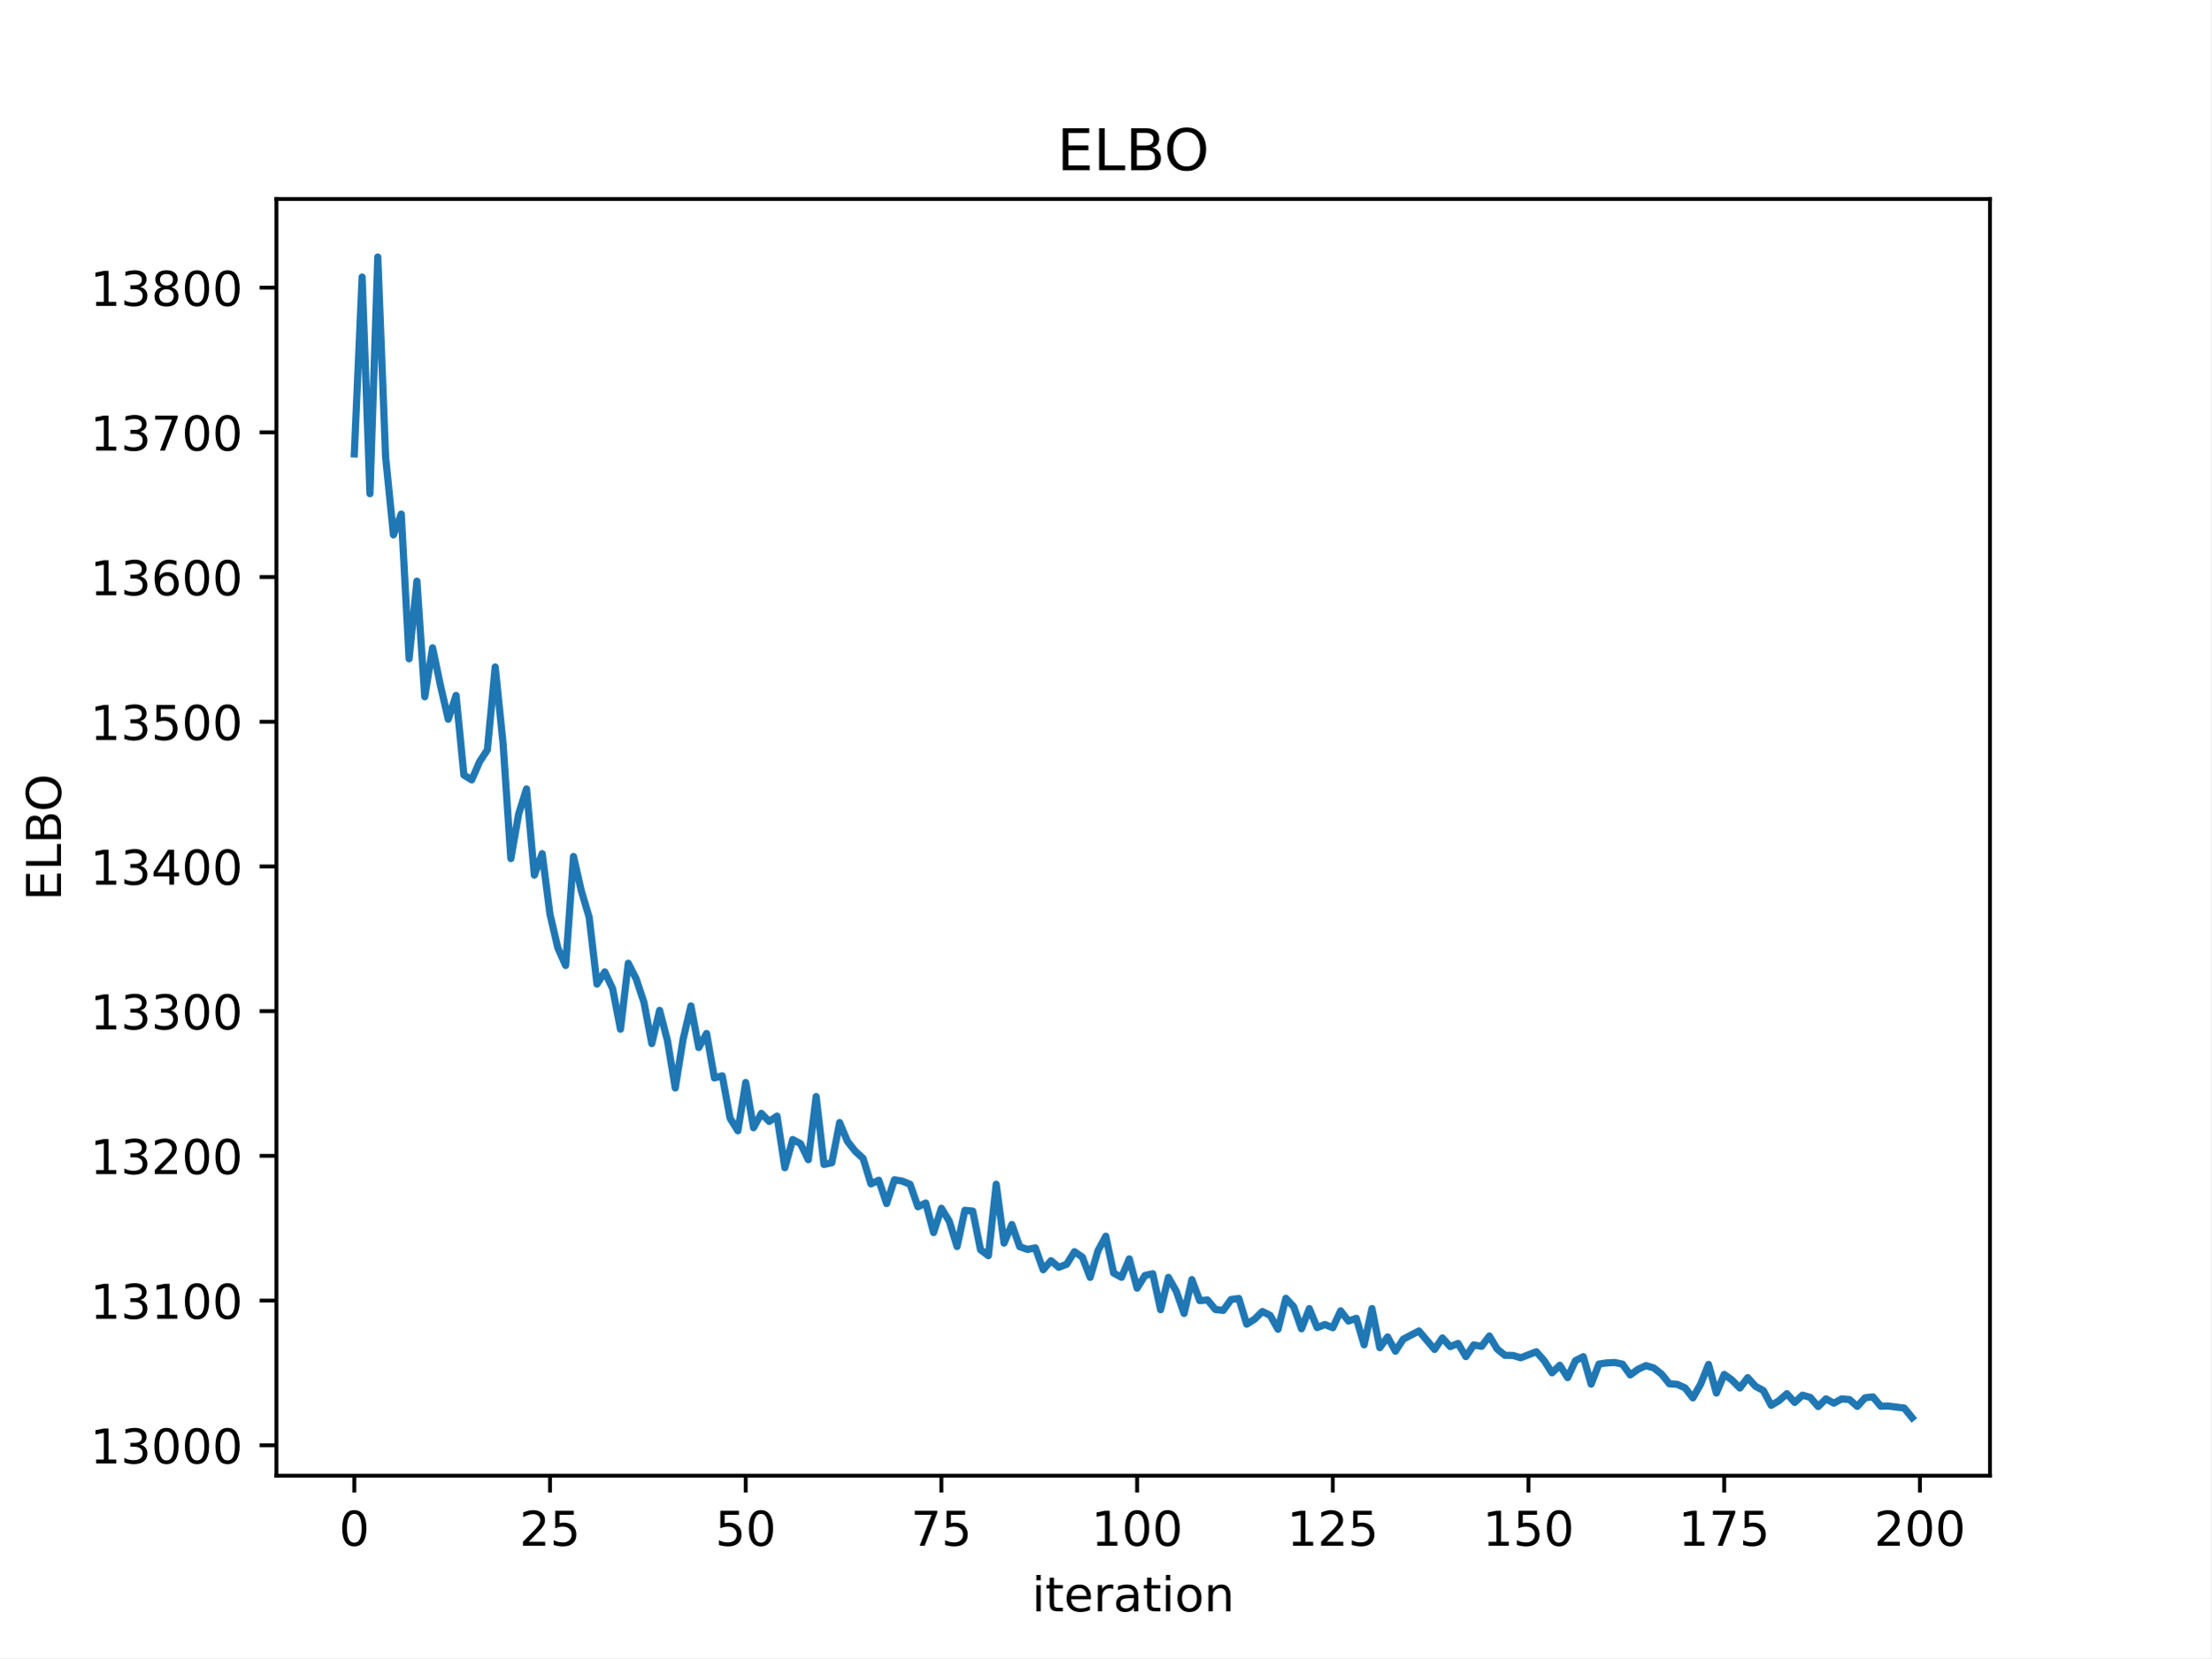
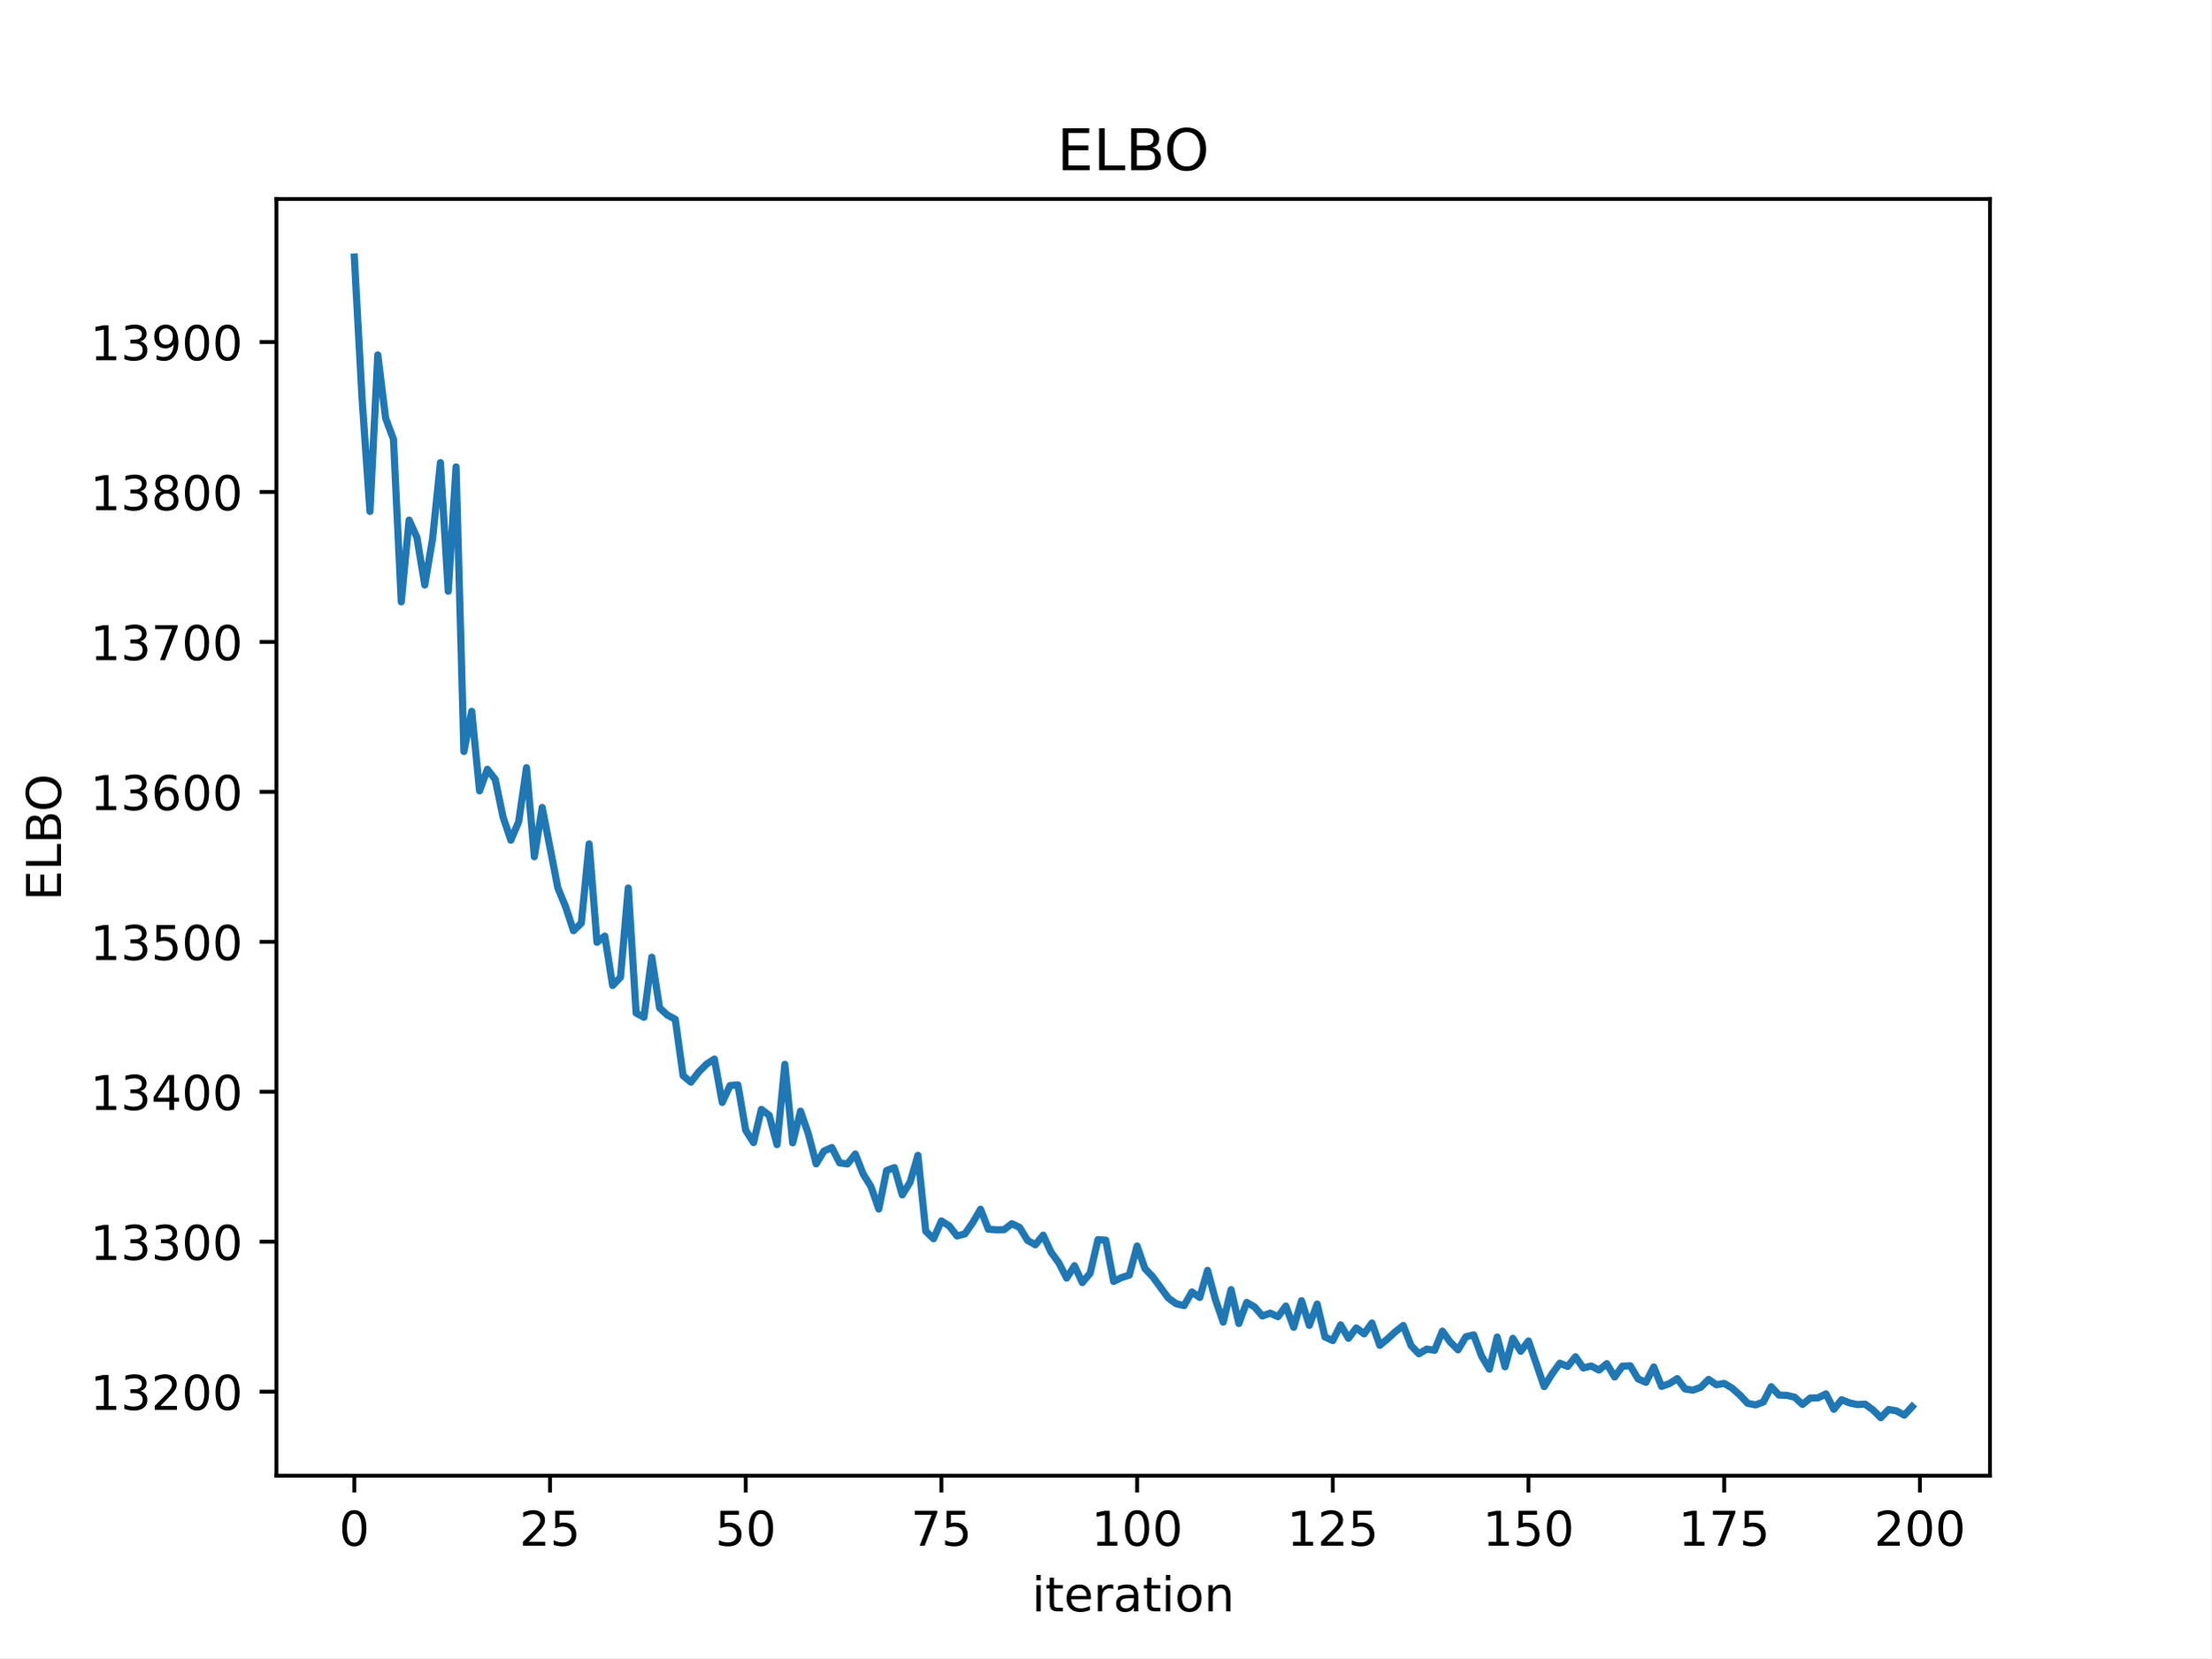
<svg xmlns="http://www.w3.org/2000/svg" xmlns:xlink="http://www.w3.org/1999/xlink" width="460.8pt" height="345.6pt" viewBox="0 0 460.8 345.6" version="1.1">
  <defs>
    <style type="text/css">*{stroke-linejoin: round; stroke-linecap: butt}</style>
  </defs>
  <g id="figure_1">
    <g id="patch_1">
      <path d="M 0 345.6  L 460.8 345.6  L 460.8 0  L 0 0  z " style="fill: #ffffff" />
    </g>
    <g id="axes_1">
      <g id="patch_2">
        <path d="M 57.6 307.584  L 414.72 307.584  L 414.72 41.472  L 57.6 41.472  z " style="fill: #ffffff" />
      </g>
      <g id="matplotlib.axis_1">
        <g id="xtick_1">
          <g id="line2d_1">
            <defs>
-               <path id="mae1eaea4bd" d="M 0 0  L 0 3.5  " style="stroke: #000000; stroke-width: 0.8" />
+               <path id="m3c7829498d" d="M 0 0  L 0 3.5  " style="stroke: #000000; stroke-width: 0.8" />
            </defs>
            <g>
-               <use xlink:href="#mae1eaea4bd" x="73.833" y="307.584" style="stroke: #000000; stroke-width: 0.8" />
+               <use xlink:href="#m3c7829498d" x="73.833" y="307.584" style="stroke: #000000; stroke-width: 0.8" />
            </g>
          </g>
          <g id="text_1">
            <g transform="translate(70.65148 322.1824) scale(0.1 -0.1)">
              <defs>
                <path id="DejaVuSans-30" d="M 2034 4250  Q 1547 4250 1301 3770  Q 1056 3291 1056 2328  Q 1056 1369 1301 889  Q 1547 409 2034 409  Q 2525 409 2770 889  Q 3016 1369 3016 2328  Q 3016 3291 2770 3770  Q 2525 4250 2034 4250  z M 2034 4750  Q 2819 4750 3233 4129  Q 3647 3509 3647 2328  Q 3647 1150 3233 529  Q 2819 -91 2034 -91  Q 1250 -91 836 529  Q 422 1150 422 2328  Q 422 3509 836 4129  Q 1250 4750 2034 4750  z " transform="scale(0.015625)" />
              </defs>
              <use xlink:href="#DejaVuSans-30" />
            </g>
          </g>
        </g>
        <g id="xtick_2">
          <g id="line2d_2">
            <g>
-               <use xlink:href="#mae1eaea4bd" x="114.618" y="307.584" style="stroke: #000000; stroke-width: 0.8" />
+               <use xlink:href="#m3c7829498d" x="114.618" y="307.584" style="stroke: #000000; stroke-width: 0.8" />
            </g>
          </g>
          <g id="text_2">
            <g transform="translate(108.256 322.1824) scale(0.1 -0.1)">
              <defs>
                <path id="DejaVuSans-32" d="M 1228 531  L 3431 531  L 3431 0  L 469 0  L 469 531  Q 828 903 1448 1529  Q 2069 2156 2228 2338  Q 2531 2678 2651 2914  Q 2772 3150 2772 3378  Q 2772 3750 2511 3984  Q 2250 4219 1831 4219  Q 1534 4219 1204 4116  Q 875 4013 500 3803  L 500 4441  Q 881 4594 1212 4672  Q 1544 4750 1819 4750  Q 2544 4750 2975 4387  Q 3406 4025 3406 3419  Q 3406 3131 3298 2873  Q 3191 2616 2906 2266  Q 2828 2175 2409 1742  Q 1991 1309 1228 531  z " transform="scale(0.015625)" />
                <path id="DejaVuSans-35" d="M 691 4666  L 3169 4666  L 3169 4134  L 1269 4134  L 1269 2991  Q 1406 3038 1543 3061  Q 1681 3084 1819 3084  Q 2600 3084 3056 2656  Q 3513 2228 3513 1497  Q 3513 744 3044 326  Q 2575 -91 1722 -91  Q 1428 -91 1123 -41  Q 819 9 494 109  L 494 744  Q 775 591 1075 516  Q 1375 441 1709 441  Q 2250 441 2565 725  Q 2881 1009 2881 1497  Q 2881 1984 2565 2268  Q 2250 2553 1709 2553  Q 1456 2553 1204 2497  Q 953 2441 691 2322  L 691 4666  z " transform="scale(0.015625)" />
              </defs>
              <use xlink:href="#DejaVuSans-32" />
              <use xlink:href="#DejaVuSans-35" x="63.623" />
            </g>
          </g>
        </g>
        <g id="xtick_3">
          <g id="line2d_3">
            <g>
-               <use xlink:href="#mae1eaea4bd" x="155.404" y="307.584" style="stroke: #000000; stroke-width: 0.8" />
+               <use xlink:href="#m3c7829498d" x="155.404" y="307.584" style="stroke: #000000; stroke-width: 0.8" />
            </g>
          </g>
          <g id="text_3">
            <g transform="translate(149.0417 322.1824) scale(0.1 -0.1)">
              <use xlink:href="#DejaVuSans-35" />
              <use xlink:href="#DejaVuSans-30" x="63.623" />
            </g>
          </g>
        </g>
        <g id="xtick_4">
          <g id="line2d_4">
            <g>
-               <use xlink:href="#mae1eaea4bd" x="196.19" y="307.584" style="stroke: #000000; stroke-width: 0.8" />
+               <use xlink:href="#m3c7829498d" x="196.19" y="307.584" style="stroke: #000000; stroke-width: 0.8" />
            </g>
          </g>
          <g id="text_4">
            <g transform="translate(189.8275 322.1824) scale(0.1 -0.1)">
              <defs>
                <path id="DejaVuSans-37" d="M 525 4666  L 3525 4666  L 3525 4397  L 1831 0  L 1172 0  L 2766 4134  L 525 4134  L 525 4666  z " transform="scale(0.015625)" />
              </defs>
              <use xlink:href="#DejaVuSans-37" />
              <use xlink:href="#DejaVuSans-35" x="63.623" />
            </g>
          </g>
        </g>
        <g id="xtick_5">
          <g id="line2d_5">
            <g>
-               <use xlink:href="#mae1eaea4bd" x="236.976" y="307.584" style="stroke: #000000; stroke-width: 0.8" />
+               <use xlink:href="#m3c7829498d" x="236.976" y="307.584" style="stroke: #000000; stroke-width: 0.8" />
            </g>
          </g>
          <g id="text_5">
            <g transform="translate(227.432 322.1824) scale(0.1 -0.1)">
              <defs>
                <path id="DejaVuSans-31" d="M 794 531  L 1825 531  L 1825 4091  L 703 3866  L 703 4441  L 1819 4666  L 2450 4666  L 2450 531  L 3481 531  L 3481 0  L 794 0  L 794 531  z " transform="scale(0.015625)" />
              </defs>
              <use xlink:href="#DejaVuSans-31" />
              <use xlink:href="#DejaVuSans-30" x="63.623" />
              <use xlink:href="#DejaVuSans-30" x="127.246" />
            </g>
          </g>
        </g>
        <g id="xtick_6">
          <g id="line2d_6">
            <g>
-               <use xlink:href="#mae1eaea4bd" x="277.761" y="307.584" style="stroke: #000000; stroke-width: 0.8" />
+               <use xlink:href="#m3c7829498d" x="277.761" y="307.584" style="stroke: #000000; stroke-width: 0.8" />
            </g>
          </g>
          <g id="text_6">
            <g transform="translate(268.2177 322.1824) scale(0.1 -0.1)">
              <use xlink:href="#DejaVuSans-31" />
              <use xlink:href="#DejaVuSans-32" x="63.623" />
              <use xlink:href="#DejaVuSans-35" x="127.246" />
            </g>
          </g>
        </g>
        <g id="xtick_7">
          <g id="line2d_7">
            <g>
-               <use xlink:href="#mae1eaea4bd" x="318.547" y="307.584" style="stroke: #000000; stroke-width: 0.8" />
+               <use xlink:href="#m3c7829498d" x="318.547" y="307.584" style="stroke: #000000; stroke-width: 0.8" />
            </g>
          </g>
          <g id="text_7">
            <g transform="translate(309.0035 322.1824) scale(0.1 -0.1)">
              <use xlink:href="#DejaVuSans-31" />
              <use xlink:href="#DejaVuSans-35" x="63.623" />
              <use xlink:href="#DejaVuSans-30" x="127.246" />
            </g>
          </g>
        </g>
        <g id="xtick_8">
          <g id="line2d_8">
            <g>
-               <use xlink:href="#mae1eaea4bd" x="359.333" y="307.584" style="stroke: #000000; stroke-width: 0.8" />
+               <use xlink:href="#m3c7829498d" x="359.333" y="307.584" style="stroke: #000000; stroke-width: 0.8" />
            </g>
          </g>
          <g id="text_8">
            <g transform="translate(349.7892 322.1824) scale(0.1 -0.1)">
              <use xlink:href="#DejaVuSans-31" />
              <use xlink:href="#DejaVuSans-37" x="63.623" />
              <use xlink:href="#DejaVuSans-35" x="127.246" />
            </g>
          </g>
        </g>
        <g id="xtick_9">
          <g id="line2d_9">
            <g>
-               <use xlink:href="#mae1eaea4bd" x="400.119" y="307.584" style="stroke: #000000; stroke-width: 0.8" />
+               <use xlink:href="#m3c7829498d" x="400.119" y="307.584" style="stroke: #000000; stroke-width: 0.8" />
            </g>
          </g>
          <g id="text_9">
            <g transform="translate(390.575 322.1824) scale(0.1 -0.1)">
              <use xlink:href="#DejaVuSans-32" />
              <use xlink:href="#DejaVuSans-30" x="63.623" />
              <use xlink:href="#DejaVuSans-30" x="127.246" />
            </g>
          </g>
        </g>
        <g id="text_10">
          <g transform="translate(215.0373 335.8606) scale(0.1 -0.1)">
            <defs>
              <path id="DejaVuSans-69" d="M 603 3500  L 1178 3500  L 1178 0  L 603 0  L 603 3500  z M 603 4863  L 1178 4863  L 1178 4134  L 603 4134  L 603 4863  z " transform="scale(0.015625)" />
              <path id="DejaVuSans-74" d="M 1172 4494  L 1172 3500  L 2356 3500  L 2356 3053  L 1172 3053  L 1172 1153  Q 1172 725 1289 603  Q 1406 481 1766 481  L 2356 481  L 2356 0  L 1766 0  Q 1100 0 847 248  Q 594 497 594 1153  L 594 3053  L 172 3053  L 172 3500  L 594 3500  L 594 4494  L 1172 4494  z " transform="scale(0.015625)" />
              <path id="DejaVuSans-65" d="M 3597 1894  L 3597 1613  L 953 1613  Q 991 1019 1311 708  Q 1631 397 2203 397  Q 2534 397 2845 478  Q 3156 559 3463 722  L 3463 178  Q 3153 47 2828 -22  Q 2503 -91 2169 -91  Q 1331 -91 842 396  Q 353 884 353 1716  Q 353 2575 817 3079  Q 1281 3584 2069 3584  Q 2775 3584 3186 3129  Q 3597 2675 3597 1894  z M 3022 2063  Q 3016 2534 2758 2815  Q 2500 3097 2075 3097  Q 1594 3097 1305 2825  Q 1016 2553 972 2059  L 3022 2063  z " transform="scale(0.015625)" />
              <path id="DejaVuSans-72" d="M 2631 2963  Q 2534 3019 2420 3045  Q 2306 3072 2169 3072  Q 1681 3072 1420 2755  Q 1159 2438 1159 1844  L 1159 0  L 581 0  L 581 3500  L 1159 3500  L 1159 2956  Q 1341 3275 1631 3429  Q 1922 3584 2338 3584  Q 2397 3584 2469 3576  Q 2541 3569 2628 3553  L 2631 2963  z " transform="scale(0.015625)" />
              <path id="DejaVuSans-61" d="M 2194 1759  Q 1497 1759 1228 1600  Q 959 1441 959 1056  Q 959 750 1161 570  Q 1363 391 1709 391  Q 2188 391 2477 730  Q 2766 1069 2766 1631  L 2766 1759  L 2194 1759  z M 3341 1997  L 3341 0  L 2766 0  L 2766 531  Q 2569 213 2275 61  Q 1981 -91 1556 -91  Q 1019 -91 701 211  Q 384 513 384 1019  Q 384 1609 779 1909  Q 1175 2209 1959 2209  L 2766 2209  L 2766 2266  Q 2766 2663 2505 2880  Q 2244 3097 1772 3097  Q 1472 3097 1187 3025  Q 903 2953 641 2809  L 641 3341  Q 956 3463 1253 3523  Q 1550 3584 1831 3584  Q 2591 3584 2966 3190  Q 3341 2797 3341 1997  z " transform="scale(0.015625)" />
              <path id="DejaVuSans-6f" d="M 1959 3097  Q 1497 3097 1228 2736  Q 959 2375 959 1747  Q 959 1119 1226 758  Q 1494 397 1959 397  Q 2419 397 2687 759  Q 2956 1122 2956 1747  Q 2956 2369 2687 2733  Q 2419 3097 1959 3097  z M 1959 3584  Q 2709 3584 3137 3096  Q 3566 2609 3566 1747  Q 3566 888 3137 398  Q 2709 -91 1959 -91  Q 1206 -91 779 398  Q 353 888 353 1747  Q 353 2609 779 3096  Q 1206 3584 1959 3584  z " transform="scale(0.015625)" />
              <path id="DejaVuSans-6e" d="M 3513 2113  L 3513 0  L 2938 0  L 2938 2094  Q 2938 2591 2744 2837  Q 2550 3084 2163 3084  Q 1697 3084 1428 2787  Q 1159 2491 1159 1978  L 1159 0  L 581 0  L 581 3500  L 1159 3500  L 1159 2956  Q 1366 3272 1645 3428  Q 1925 3584 2291 3584  Q 2894 3584 3203 3211  Q 3513 2838 3513 2113  z " transform="scale(0.015625)" />
            </defs>
            <use xlink:href="#DejaVuSans-69" />
            <use xlink:href="#DejaVuSans-74" x="27.783" />
            <use xlink:href="#DejaVuSans-65" x="66.992" />
            <use xlink:href="#DejaVuSans-72" x="128.516" />
            <use xlink:href="#DejaVuSans-61" x="169.629" />
            <use xlink:href="#DejaVuSans-74" x="230.908" />
            <use xlink:href="#DejaVuSans-69" x="270.117" />
            <use xlink:href="#DejaVuSans-6f" x="297.9" />
            <use xlink:href="#DejaVuSans-6e" x="359.082" />
          </g>
        </g>
      </g>
      <g id="matplotlib.axis_2">
        <g id="ytick_1">
          <g id="line2d_10">
            <defs>
-               <path id="m14f27f7ff3" d="M 0 0  L -3.5 0  " style="stroke: #000000; stroke-width: 0.8" />
+               <path id="m40682a9730" d="M 0 0  L -3.5 0  " style="stroke: #000000; stroke-width: 0.8" />
            </defs>
            <g>
-               <use xlink:href="#m14f27f7ff3" x="57.6" y="301.242" style="stroke: #000000; stroke-width: 0.8" />
+               <use xlink:href="#m40682a9730" x="57.6" y="290.07" style="stroke: #000000; stroke-width: 0.8" />
            </g>
          </g>
          <g id="text_11">
-             <g transform="translate(18.7875 305.0416) scale(0.1 -0.1)">
+             <g transform="translate(18.7875 293.8687) scale(0.1 -0.1)">
              <defs>
                <path id="DejaVuSans-33" d="M 2597 2516  Q 3050 2419 3304 2112  Q 3559 1806 3559 1356  Q 3559 666 3084 287  Q 2609 -91 1734 -91  Q 1441 -91 1130 -33  Q 819 25 488 141  L 488 750  Q 750 597 1062 519  Q 1375 441 1716 441  Q 2309 441 2620 675  Q 2931 909 2931 1356  Q 2931 1769 2642 2001  Q 2353 2234 1838 2234  L 1294 2234  L 1294 2753  L 1863 2753  Q 2328 2753 2575 2939  Q 2822 3125 2822 3475  Q 2822 3834 2567 4026  Q 2313 4219 1838 4219  Q 1578 4219 1281 4162  Q 984 4106 628 3988  L 628 4550  Q 988 4650 1302 4700  Q 1616 4750 1894 4750  Q 2613 4750 3031 4423  Q 3450 4097 3450 3541  Q 3450 3153 3228 2886  Q 3006 2619 2597 2516  z " transform="scale(0.015625)" />
              </defs>
              <use xlink:href="#DejaVuSans-31" />
              <use xlink:href="#DejaVuSans-33" x="63.623" />
-               <use xlink:href="#DejaVuSans-30" x="127.246" />
+               <use xlink:href="#DejaVuSans-32" x="127.246" />
              <use xlink:href="#DejaVuSans-30" x="190.869" />
              <use xlink:href="#DejaVuSans-30" x="254.492" />
            </g>
          </g>
        </g>
        <g id="ytick_2">
          <g id="line2d_11">
            <g>
-               <use xlink:href="#m14f27f7ff3" x="57.6" y="271.08" style="stroke: #000000; stroke-width: 0.8" />
+               <use xlink:href="#m40682a9730" x="57.6" y="258.814" style="stroke: #000000; stroke-width: 0.8" />
            </g>
          </g>
          <g id="text_12">
-             <g transform="translate(18.7875 274.8795) scale(0.1 -0.1)">
-               <use xlink:href="#DejaVuSans-31" />
-               <use xlink:href="#DejaVuSans-33" x="63.623" />
-               <use xlink:href="#DejaVuSans-31" x="127.246" />
+             <g transform="translate(18.7875 262.613) scale(0.1 -0.1)">
+               <use xlink:href="#DejaVuSans-31" />
+               <use xlink:href="#DejaVuSans-33" x="63.623" />
+               <use xlink:href="#DejaVuSans-33" x="127.246" />
              <use xlink:href="#DejaVuSans-30" x="190.869" />
              <use xlink:href="#DejaVuSans-30" x="254.492" />
            </g>
          </g>
        </g>
        <g id="ytick_3">
          <g id="line2d_12">
            <g>
-               <use xlink:href="#m14f27f7ff3" x="57.6" y="240.918" style="stroke: #000000; stroke-width: 0.8" />
+               <use xlink:href="#m40682a9730" x="57.6" y="227.558" style="stroke: #000000; stroke-width: 0.8" />
            </g>
          </g>
          <g id="text_13">
-             <g transform="translate(18.7875 244.7175) scale(0.1 -0.1)">
-               <use xlink:href="#DejaVuSans-31" />
-               <use xlink:href="#DejaVuSans-33" x="63.623" />
-               <use xlink:href="#DejaVuSans-32" x="127.246" />
+             <g transform="translate(18.7875 231.3572) scale(0.1 -0.1)">
+               <defs>
+                 <path id="DejaVuSans-34" d="M 2419 4116  L 825 1625  L 2419 1625  L 2419 4116  z M 2253 4666  L 3047 4666  L 3047 1625  L 3713 1625  L 3713 1100  L 3047 1100  L 3047 0  L 2419 0  L 2419 1100  L 313 1100  L 313 1709  L 2253 4666  z " transform="scale(0.015625)" />
+               </defs>
+               <use xlink:href="#DejaVuSans-31" />
+               <use xlink:href="#DejaVuSans-33" x="63.623" />
+               <use xlink:href="#DejaVuSans-34" x="127.246" />
              <use xlink:href="#DejaVuSans-30" x="190.869" />
              <use xlink:href="#DejaVuSans-30" x="254.492" />
            </g>
          </g>
        </g>
        <g id="ytick_4">
          <g id="line2d_13">
            <g>
-               <use xlink:href="#m14f27f7ff3" x="57.6" y="210.756" style="stroke: #000000; stroke-width: 0.8" />
+               <use xlink:href="#m40682a9730" x="57.6" y="196.302" style="stroke: #000000; stroke-width: 0.8" />
            </g>
          </g>
          <g id="text_14">
-             <g transform="translate(18.7875 214.5554) scale(0.1 -0.1)">
-               <use xlink:href="#DejaVuSans-31" />
-               <use xlink:href="#DejaVuSans-33" x="63.623" />
-               <use xlink:href="#DejaVuSans-33" x="127.246" />
+             <g transform="translate(18.7875 200.1014) scale(0.1 -0.1)">
+               <use xlink:href="#DejaVuSans-31" />
+               <use xlink:href="#DejaVuSans-33" x="63.623" />
+               <use xlink:href="#DejaVuSans-35" x="127.246" />
              <use xlink:href="#DejaVuSans-30" x="190.869" />
              <use xlink:href="#DejaVuSans-30" x="254.492" />
            </g>
          </g>
        </g>
        <g id="ytick_5">
          <g id="line2d_14">
            <g>
-               <use xlink:href="#m14f27f7ff3" x="57.6" y="180.594" style="stroke: #000000; stroke-width: 0.8" />
+               <use xlink:href="#m40682a9730" x="57.6" y="165.046" style="stroke: #000000; stroke-width: 0.8" />
            </g>
          </g>
          <g id="text_15">
-             <g transform="translate(18.7875 184.3934) scale(0.1 -0.1)">
-               <defs>
-                 <path id="DejaVuSans-34" d="M 2419 4116  L 825 1625  L 2419 1625  L 2419 4116  z M 2253 4666  L 3047 4666  L 3047 1625  L 3713 1625  L 3713 1100  L 3047 1100  L 3047 0  L 2419 0  L 2419 1100  L 313 1100  L 313 1709  L 2253 4666  z " transform="scale(0.015625)" />
-               </defs>
-               <use xlink:href="#DejaVuSans-31" />
-               <use xlink:href="#DejaVuSans-33" x="63.623" />
-               <use xlink:href="#DejaVuSans-34" x="127.246" />
+             <g transform="translate(18.7875 168.8456) scale(0.1 -0.1)">
+               <defs>
+                 <path id="DejaVuSans-36" d="M 2113 2584  Q 1688 2584 1439 2293  Q 1191 2003 1191 1497  Q 1191 994 1439 701  Q 1688 409 2113 409  Q 2538 409 2786 701  Q 3034 994 3034 1497  Q 3034 2003 2786 2293  Q 2538 2584 2113 2584  z M 3366 4563  L 3366 3988  Q 3128 4100 2886 4159  Q 2644 4219 2406 4219  Q 1781 4219 1451 3797  Q 1122 3375 1075 2522  Q 1259 2794 1537 2939  Q 1816 3084 2150 3084  Q 2853 3084 3261 2657  Q 3669 2231 3669 1497  Q 3669 778 3244 343  Q 2819 -91 2113 -91  Q 1303 -91 875 529  Q 447 1150 447 2328  Q 447 3434 972 4092  Q 1497 4750 2381 4750  Q 2619 4750 2861 4703  Q 3103 4656 3366 4563  z " transform="scale(0.015625)" />
+               </defs>
+               <use xlink:href="#DejaVuSans-31" />
+               <use xlink:href="#DejaVuSans-33" x="63.623" />
+               <use xlink:href="#DejaVuSans-36" x="127.246" />
              <use xlink:href="#DejaVuSans-30" x="190.869" />
              <use xlink:href="#DejaVuSans-30" x="254.492" />
            </g>
          </g>
        </g>
        <g id="ytick_6">
          <g id="line2d_15">
            <g>
-               <use xlink:href="#m14f27f7ff3" x="57.6" y="150.432" style="stroke: #000000; stroke-width: 0.8" />
+               <use xlink:href="#m40682a9730" x="57.6" y="133.791" style="stroke: #000000; stroke-width: 0.8" />
            </g>
          </g>
          <g id="text_16">
-             <g transform="translate(18.7875 154.2313) scale(0.1 -0.1)">
-               <use xlink:href="#DejaVuSans-31" />
-               <use xlink:href="#DejaVuSans-33" x="63.623" />
-               <use xlink:href="#DejaVuSans-35" x="127.246" />
+             <g transform="translate(18.7875 137.5899) scale(0.1 -0.1)">
+               <use xlink:href="#DejaVuSans-31" />
+               <use xlink:href="#DejaVuSans-33" x="63.623" />
+               <use xlink:href="#DejaVuSans-37" x="127.246" />
              <use xlink:href="#DejaVuSans-30" x="190.869" />
              <use xlink:href="#DejaVuSans-30" x="254.492" />
            </g>
          </g>
        </g>
        <g id="ytick_7">
          <g id="line2d_16">
            <g>
-               <use xlink:href="#m14f27f7ff3" x="57.6" y="120.27" style="stroke: #000000; stroke-width: 0.8" />
+               <use xlink:href="#m40682a9730" x="57.6" y="102.535" style="stroke: #000000; stroke-width: 0.8" />
            </g>
          </g>
          <g id="text_17">
-             <g transform="translate(18.7875 124.0692) scale(0.1 -0.1)">
-               <defs>
-                 <path id="DejaVuSans-36" d="M 2113 2584  Q 1688 2584 1439 2293  Q 1191 2003 1191 1497  Q 1191 994 1439 701  Q 1688 409 2113 409  Q 2538 409 2786 701  Q 3034 994 3034 1497  Q 3034 2003 2786 2293  Q 2538 2584 2113 2584  z M 3366 4563  L 3366 3988  Q 3128 4100 2886 4159  Q 2644 4219 2406 4219  Q 1781 4219 1451 3797  Q 1122 3375 1075 2522  Q 1259 2794 1537 2939  Q 1816 3084 2150 3084  Q 2853 3084 3261 2657  Q 3669 2231 3669 1497  Q 3669 778 3244 343  Q 2819 -91 2113 -91  Q 1303 -91 875 529  Q 447 1150 447 2328  Q 447 3434 972 4092  Q 1497 4750 2381 4750  Q 2619 4750 2861 4703  Q 3103 4656 3366 4563  z " transform="scale(0.015625)" />
-               </defs>
-               <use xlink:href="#DejaVuSans-31" />
-               <use xlink:href="#DejaVuSans-33" x="63.623" />
-               <use xlink:href="#DejaVuSans-36" x="127.246" />
+             <g transform="translate(18.7875 106.3341) scale(0.1 -0.1)">
+               <defs>
+                 <path id="DejaVuSans-38" d="M 2034 2216  Q 1584 2216 1326 1975  Q 1069 1734 1069 1313  Q 1069 891 1326 650  Q 1584 409 2034 409  Q 2484 409 2743 651  Q 3003 894 3003 1313  Q 3003 1734 2745 1975  Q 2488 2216 2034 2216  z M 1403 2484  Q 997 2584 770 2862  Q 544 3141 544 3541  Q 544 4100 942 4425  Q 1341 4750 2034 4750  Q 2731 4750 3128 4425  Q 3525 4100 3525 3541  Q 3525 3141 3298 2862  Q 3072 2584 2669 2484  Q 3125 2378 3379 2068  Q 3634 1759 3634 1313  Q 3634 634 3220 271  Q 2806 -91 2034 -91  Q 1263 -91 848 271  Q 434 634 434 1313  Q 434 1759 690 2068  Q 947 2378 1403 2484  z M 1172 3481  Q 1172 3119 1398 2916  Q 1625 2713 2034 2713  Q 2441 2713 2670 2916  Q 2900 3119 2900 3481  Q 2900 3844 2670 4047  Q 2441 4250 2034 4250  Q 1625 4250 1398 4047  Q 1172 3844 1172 3481  z " transform="scale(0.015625)" />
+               </defs>
+               <use xlink:href="#DejaVuSans-31" />
+               <use xlink:href="#DejaVuSans-33" x="63.623" />
+               <use xlink:href="#DejaVuSans-38" x="127.246" />
              <use xlink:href="#DejaVuSans-30" x="190.869" />
              <use xlink:href="#DejaVuSans-30" x="254.492" />
            </g>
          </g>
        </g>
        <g id="ytick_8">
          <g id="line2d_17">
            <g>
-               <use xlink:href="#m14f27f7ff3" x="57.6" y="90.108" style="stroke: #000000; stroke-width: 0.8" />
+               <use xlink:href="#m40682a9730" x="57.6" y="71.279" style="stroke: #000000; stroke-width: 0.8" />
            </g>
          </g>
          <g id="text_18">
-             <g transform="translate(18.7875 93.90719) scale(0.1 -0.1)">
-               <use xlink:href="#DejaVuSans-31" />
-               <use xlink:href="#DejaVuSans-33" x="63.623" />
-               <use xlink:href="#DejaVuSans-37" x="127.246" />
-               <use xlink:href="#DejaVuSans-30" x="190.869" />
-               <use xlink:href="#DejaVuSans-30" x="254.492" />
-             </g>
-           </g>
-         </g>
-         <g id="ytick_9">
-           <g id="line2d_18">
-             <g>
-               <use xlink:href="#m14f27f7ff3" x="57.6" y="59.946" style="stroke: #000000; stroke-width: 0.8" />
-             </g>
-           </g>
-           <g id="text_19">
-             <g transform="translate(18.7875 63.74514) scale(0.1 -0.1)">
-               <defs>
-                 <path id="DejaVuSans-38" d="M 2034 2216  Q 1584 2216 1326 1975  Q 1069 1734 1069 1313  Q 1069 891 1326 650  Q 1584 409 2034 409  Q 2484 409 2743 651  Q 3003 894 3003 1313  Q 3003 1734 2745 1975  Q 2488 2216 2034 2216  z M 1403 2484  Q 997 2584 770 2862  Q 544 3141 544 3541  Q 544 4100 942 4425  Q 1341 4750 2034 4750  Q 2731 4750 3128 4425  Q 3525 4100 3525 3541  Q 3525 3141 3298 2862  Q 3072 2584 2669 2484  Q 3125 2378 3379 2068  Q 3634 1759 3634 1313  Q 3634 634 3220 271  Q 2806 -91 2034 -91  Q 1263 -91 848 271  Q 434 634 434 1313  Q 434 1759 690 2068  Q 947 2378 1403 2484  z M 1172 3481  Q 1172 3119 1398 2916  Q 1625 2713 2034 2713  Q 2441 2713 2670 2916  Q 2900 3119 2900 3481  Q 2900 3844 2670 4047  Q 2441 4250 2034 4250  Q 1625 4250 1398 4047  Q 1172 3844 1172 3481  z " transform="scale(0.015625)" />
-               </defs>
-               <use xlink:href="#DejaVuSans-31" />
-               <use xlink:href="#DejaVuSans-33" x="63.623" />
-               <use xlink:href="#DejaVuSans-38" x="127.246" />
-               <use xlink:href="#DejaVuSans-30" x="190.869" />
-               <use xlink:href="#DejaVuSans-30" x="254.492" />
-             </g>
-           </g>
-         </g>
-         <g id="text_20">
+             <g transform="translate(18.7875 75.07832) scale(0.1 -0.1)">
+               <defs>
+                 <path id="DejaVuSans-39" d="M 703 97  L 703 672  Q 941 559 1184 500  Q 1428 441 1663 441  Q 2288 441 2617 861  Q 2947 1281 2994 2138  Q 2813 1869 2534 1725  Q 2256 1581 1919 1581  Q 1219 1581 811 2004  Q 403 2428 403 3163  Q 403 3881 828 4315  Q 1253 4750 1959 4750  Q 2769 4750 3195 4129  Q 3622 3509 3622 2328  Q 3622 1225 3098 567  Q 2575 -91 1691 -91  Q 1453 -91 1209 -44  Q 966 3 703 97  z M 1959 2075  Q 2384 2075 2632 2365  Q 2881 2656 2881 3163  Q 2881 3666 2632 3958  Q 2384 4250 1959 4250  Q 1534 4250 1286 3958  Q 1038 3666 1038 3163  Q 1038 2656 1286 2365  Q 1534 2075 1959 2075  z " transform="scale(0.015625)" />
+               </defs>
+               <use xlink:href="#DejaVuSans-31" />
+               <use xlink:href="#DejaVuSans-33" x="63.623" />
+               <use xlink:href="#DejaVuSans-39" x="127.246" />
+               <use xlink:href="#DejaVuSans-30" x="190.869" />
+               <use xlink:href="#DejaVuSans-30" x="254.492" />
+             </g>
+           </g>
+         </g>
+         <g id="text_19">
          <g transform="translate(12.70781 187.7522) rotate(-90) scale(0.1 -0.1)">
            <defs>
              <path id="DejaVuSans-45" d="M 628 4666  L 3578 4666  L 3578 4134  L 1259 4134  L 1259 2753  L 3481 2753  L 3481 2222  L 1259 2222  L 1259 531  L 3634 531  L 3634 0  L 628 0  L 628 4666  z " transform="scale(0.015625)" />
              <path id="DejaVuSans-4c" d="M 628 4666  L 1259 4666  L 1259 531  L 3531 531  L 3531 0  L 628 0  L 628 4666  z " transform="scale(0.015625)" />
              <path id="DejaVuSans-42" d="M 1259 2228  L 1259 519  L 2272 519  Q 2781 519 3026 730  Q 3272 941 3272 1375  Q 3272 1813 3026 2020  Q 2781 2228 2272 2228  L 1259 2228  z M 1259 4147  L 1259 2741  L 2194 2741  Q 2656 2741 2882 2914  Q 3109 3088 3109 3444  Q 3109 3797 2882 3972  Q 2656 4147 2194 4147  L 1259 4147  z M 628 4666  L 2241 4666  Q 2963 4666 3353 4366  Q 3744 4066 3744 3513  Q 3744 3084 3544 2831  Q 3344 2578 2956 2516  Q 3422 2416 3680 2098  Q 3938 1781 3938 1306  Q 3938 681 3513 340  Q 3088 0 2303 0  L 628 0  L 628 4666  z " transform="scale(0.015625)" />
              <path id="DejaVuSans-4f" d="M 2522 4238  Q 1834 4238 1429 3725  Q 1025 3213 1025 2328  Q 1025 1447 1429 934  Q 1834 422 2522 422  Q 3209 422 3611 934  Q 4013 1447 4013 2328  Q 4013 3213 3611 3725  Q 3209 4238 2522 4238  z M 2522 4750  Q 3503 4750 4090 4092  Q 4678 3434 4678 2328  Q 4678 1225 4090 567  Q 3503 -91 2522 -91  Q 1538 -91 948 565  Q 359 1222 359 2328  Q 359 3434 948 4092  Q 1538 4750 2522 4750  z " transform="scale(0.015625)" />
            </defs>
            <use xlink:href="#DejaVuSans-45" />
            <use xlink:href="#DejaVuSans-4c" x="63.184" />
            <use xlink:href="#DejaVuSans-42" x="118.896" />
            <use xlink:href="#DejaVuSans-4f" x="185.75" />
          </g>
        </g>
      </g>
-       <g id="line2d_19">
-         <path d="M 73.833 94.614  L 75.464 57.737  L 77.096 102.902  L 78.727 53.568  L 80.358 95.262  L 81.99 111.482  L 83.621 107.149  L 85.253 137.299  L 86.884 121.127  L 88.516 145.224  L 90.147 135.03  L 91.778 142.829  L 93.41 149.911  L 95.041 144.939  L 96.673 161.542  L 98.304 162.547  L 99.936 158.778  L 101.567 156.29  L 103.198 139.009  L 104.83 154.872  L 106.461 178.95  L 108.093 169.624  L 109.724 164.439  L 111.356 182.404  L 112.987 177.932  L 114.618 190.588  L 116.25 197.573  L 117.881 201.237  L 119.513 178.511  L 121.144 185.68  L 122.776 191.168  L 124.407 205.115  L 126.038 202.575  L 127.67 206.073  L 129.301 214.519  L 130.933 200.771  L 132.564 204.002  L 134.196 208.916  L 135.827 217.509  L 137.458 210.59  L 139.09 216.865  L 140.721 226.763  L 142.353 216.617  L 143.984 209.663  L 145.616 218.342  L 147.247 215.405  L 148.879 224.68  L 150.51 224.235  L 152.141 233.056  L 153.773 235.703  L 155.404 225.627  L 157.036 235.064  L 158.667 232.067  L 160.299 233.74  L 161.93 232.634  L 163.561 243.395  L 165.193 237.524  L 166.824 238.37  L 168.456 241.727  L 170.087 228.557  L 171.719 242.718  L 173.35 242.359  L 174.981 233.975  L 176.613 237.907  L 178.244 239.965  L 179.876 241.451  L 181.507 246.767  L 183.139 245.991  L 184.77 250.856  L 186.401 245.9  L 188.033 246.178  L 189.664 246.851  L 191.296 251.533  L 192.927 250.751  L 194.559 256.913  L 196.19 251.847  L 197.821 254.516  L 199.453 259.817  L 201.084 252.26  L 202.716 252.429  L 204.347 260.499  L 205.979 261.722  L 207.61 246.837  L 209.241 259.104  L 210.873 255.229  L 212.504 259.845  L 214.136 260.425  L 215.767 260.093  L 217.399 264.66  L 219.03 262.771  L 220.661 264.15  L 222.293 263.51  L 223.924 260.892  L 225.556 262.018  L 227.187 266.249  L 228.819 260.686  L 230.45 257.671  L 232.081 265.352  L 233.713 266.237  L 235.344 262.393  L 236.976 268.493  L 238.607 265.85  L 240.239 265.486  L 241.87 272.983  L 243.501 266.245  L 245.133 269.118  L 246.764 273.775  L 248.396 266.713  L 250.027 271.093  L 251.659 270.962  L 253.29 272.944  L 254.921 273.125  L 256.553 270.859  L 258.184 270.644  L 259.816 276.006  L 261.447 274.965  L 263.079 273.363  L 264.71 274.173  L 266.341 277.064  L 267.973 270.611  L 269.604 272.344  L 271.236 276.972  L 272.867 272.756  L 274.499 276.714  L 276.13 276.068  L 277.761 276.749  L 279.393 273.225  L 281.024 275.352  L 282.656 274.776  L 284.287 280.31  L 285.919 272.745  L 287.55 280.901  L 289.181 278.655  L 290.813 281.636  L 292.444 279.123  L 295.707 277.417  L 298.97 281.264  L 300.601 278.877  L 302.233 280.68  L 303.864 280.015  L 305.496 282.768  L 307.127 280.326  L 308.759 280.629  L 310.39 278.463  L 312.021 281.184  L 313.653 282.502  L 315.284 282.509  L 316.916 283.005  L 320.179 281.748  L 321.81 283.588  L 323.441 286.145  L 325.073 284.566  L 326.704 287.142  L 328.336 283.601  L 329.967 282.777  L 331.599 288.495  L 333.23 284.312  L 334.862 284.074  L 336.493 283.985  L 338.124 284.331  L 339.756 286.581  L 341.387 285.396  L 343.019 284.64  L 344.65 285.119  L 346.282 286.413  L 347.913 288.434  L 349.544 288.539  L 351.176 289.284  L 352.807 291.368  L 354.439 288.455  L 356.07 284.391  L 357.702 290.355  L 359.333 286.473  L 360.964 287.654  L 362.596 289.311  L 364.227 287.145  L 365.859 288.952  L 367.49 289.835  L 369.122 292.92  L 370.753 291.948  L 372.384 290.494  L 374.016 292.308  L 375.647 290.804  L 377.279 291.268  L 378.91 293.171  L 380.542 291.57  L 382.173 292.466  L 383.804 291.58  L 385.436 291.712  L 387.067 293.136  L 388.699 291.34  L 390.33 291.158  L 391.962 293.103  L 393.593 293.074  L 396.856 293.491  L 398.487 295.488  L 398.487 295.488  " clip-path="url(#p0136e6e19a)" style="fill: none; stroke: #1f77b4; stroke-width: 1.5; stroke-linecap: square" />
+       <g id="line2d_18">
+         <path d="M 73.833 53.568  L 75.464 83.31  L 77.096 106.601  L 78.727 73.972  L 80.358 87.149  L 81.99 91.541  L 83.621 125.443  L 85.253 108.406  L 86.884 112.022  L 88.516 121.931  L 90.147 112.277  L 91.778 96.424  L 93.41 123.232  L 95.041 97.318  L 96.673 156.631  L 98.304 148.262  L 99.936 164.839  L 101.567 160.35  L 103.198 162.451  L 104.83 170.284  L 106.461 175.123  L 108.093 171.245  L 109.724 160.007  L 111.356 178.568  L 112.987 168.304  L 116.25 185.054  L 117.881 189.025  L 119.513 193.992  L 121.144 192.407  L 122.776 175.897  L 124.407 196.406  L 126.038 195.109  L 127.67 205.406  L 129.301 203.707  L 130.933 185.091  L 132.564 211.146  L 134.196 212.032  L 135.827 199.513  L 137.458 210.078  L 139.09 211.58  L 140.721 212.438  L 142.353 224.201  L 143.984 225.564  L 145.616 223.435  L 147.247 221.791  L 148.879 220.748  L 150.51 229.789  L 152.141 226.26  L 153.773 226.127  L 155.404 235.59  L 157.036 238.152  L 158.667 231.234  L 160.299 232.461  L 161.93 238.578  L 163.561 221.834  L 165.193 238.203  L 166.824 231.596  L 168.456 236.322  L 170.087 242.589  L 171.719 239.91  L 173.35 239.181  L 174.981 242.377  L 176.613 242.606  L 178.244 240.537  L 179.876 244.69  L 181.507 247.322  L 183.139 251.991  L 184.77 243.97  L 186.401 243.376  L 188.033 249.052  L 189.664 246.402  L 191.296 240.81  L 192.927 256.623  L 194.559 258.191  L 196.19 254.483  L 197.821 255.53  L 199.453 257.626  L 201.084 257.182  L 202.716 254.834  L 204.347 252.045  L 205.979 256.211  L 207.61 256.335  L 209.241 256.308  L 210.873 255.055  L 212.504 255.845  L 214.136 258.534  L 215.767 259.456  L 217.399 257.452  L 219.03 260.982  L 220.661 263.215  L 222.293 266.39  L 223.924 263.823  L 225.556 267.342  L 227.187 265.377  L 228.819 258.388  L 230.45 258.49  L 232.081 267.098  L 233.713 266.293  L 235.344 265.784  L 236.976 259.71  L 238.607 264.417  L 240.239 266.126  L 243.501 270.575  L 245.133 271.742  L 246.764 272.139  L 248.396 269.283  L 250.027 270.436  L 251.659 264.783  L 253.29 270.85  L 254.921 275.572  L 256.553 268.804  L 258.184 275.859  L 259.816 271.467  L 261.447 272.398  L 263.079 274.291  L 264.71 273.706  L 266.341 274.439  L 267.973 272.219  L 269.604 276.646  L 271.236 271.107  L 272.867 276.254  L 274.499 271.803  L 276.13 278.671  L 277.761 279.411  L 279.393 276.138  L 281.024 278.948  L 282.656 276.779  L 284.287 278.019  L 285.919 275.754  L 287.55 280.406  L 289.181 279.068  L 290.813 277.559  L 292.444 276.286  L 294.076 280.466  L 295.707 282.176  L 297.339 281.199  L 298.97 281.445  L 300.601 277.452  L 302.233 279.722  L 303.864 281.351  L 305.496 278.619  L 307.127 278.234  L 308.759 282.629  L 310.39 285.379  L 312.021 278.69  L 313.653 284.888  L 315.284 278.946  L 316.916 281.653  L 318.547 279.507  L 321.81 289.018  L 323.441 286.381  L 325.073 284.136  L 326.704 284.817  L 328.336 282.799  L 329.967 285.134  L 331.599 284.72  L 333.23 285.567  L 334.862 284.239  L 336.493 287.01  L 338.124 284.746  L 339.756 284.682  L 341.387 287.412  L 343.019 288.118  L 344.65 284.925  L 346.282 288.972  L 347.913 288.384  L 349.544 287.355  L 351.176 289.502  L 352.807 289.752  L 354.439 289.166  L 356.07 287.514  L 357.702 288.629  L 359.333 288.344  L 360.964 289.327  L 362.596 290.769  L 364.227 292.504  L 365.859 292.831  L 367.49 292.217  L 369.122 289.041  L 370.753 290.786  L 372.384 290.841  L 374.016 291.223  L 375.647 292.724  L 377.279 291.392  L 378.91 291.358  L 380.542 290.534  L 382.173 293.745  L 383.804 291.758  L 385.436 292.411  L 387.067 292.761  L 388.699 292.68  L 390.33 293.865  L 391.962 295.488  L 393.593 293.789  L 395.224 294.065  L 396.856 294.966  L 398.487 293.203  L 398.487 293.203  " clip-path="url(#p96681b7042)" style="fill: none; stroke: #1f77b4; stroke-width: 1.5; stroke-linecap: square" />
      </g>
      <g id="patch_3">
        <path d="M 57.6 307.584  L 57.6 41.472  " style="fill: none; stroke: #000000; stroke-width: 0.8; stroke-linejoin: miter; stroke-linecap: square" />
      </g>
      <g id="patch_4">
        <path d="M 414.72 307.584  L 414.72 41.472  " style="fill: none; stroke: #000000; stroke-width: 0.8; stroke-linejoin: miter; stroke-linecap: square" />
      </g>
      <g id="patch_5">
        <path d="M 57.6 307.584  L 414.72 307.584  " style="fill: none; stroke: #000000; stroke-width: 0.8; stroke-linejoin: miter; stroke-linecap: square" />
      </g>
      <g id="patch_6">
        <path d="M 57.6 41.472  L 414.72 41.472  " style="fill: none; stroke: #000000; stroke-width: 0.8; stroke-linejoin: miter; stroke-linecap: square" />
      </g>
-       <g id="text_21">
+       <g id="text_20">
        <g transform="translate(220.2909 35.472) scale(0.12 -0.12)">
          <use xlink:href="#DejaVuSans-45" />
          <use xlink:href="#DejaVuSans-4c" x="63.184" />
          <use xlink:href="#DejaVuSans-42" x="118.896" />
          <use xlink:href="#DejaVuSans-4f" x="185.75" />
        </g>
      </g>
    </g>
  </g>
  <defs>
-     <clipPath id="p0136e6e19a">
+     <clipPath id="p96681b7042">
      <rect x="57.6" y="41.472" width="357.12" height="266.112" />
    </clipPath>
  </defs>
</svg>
